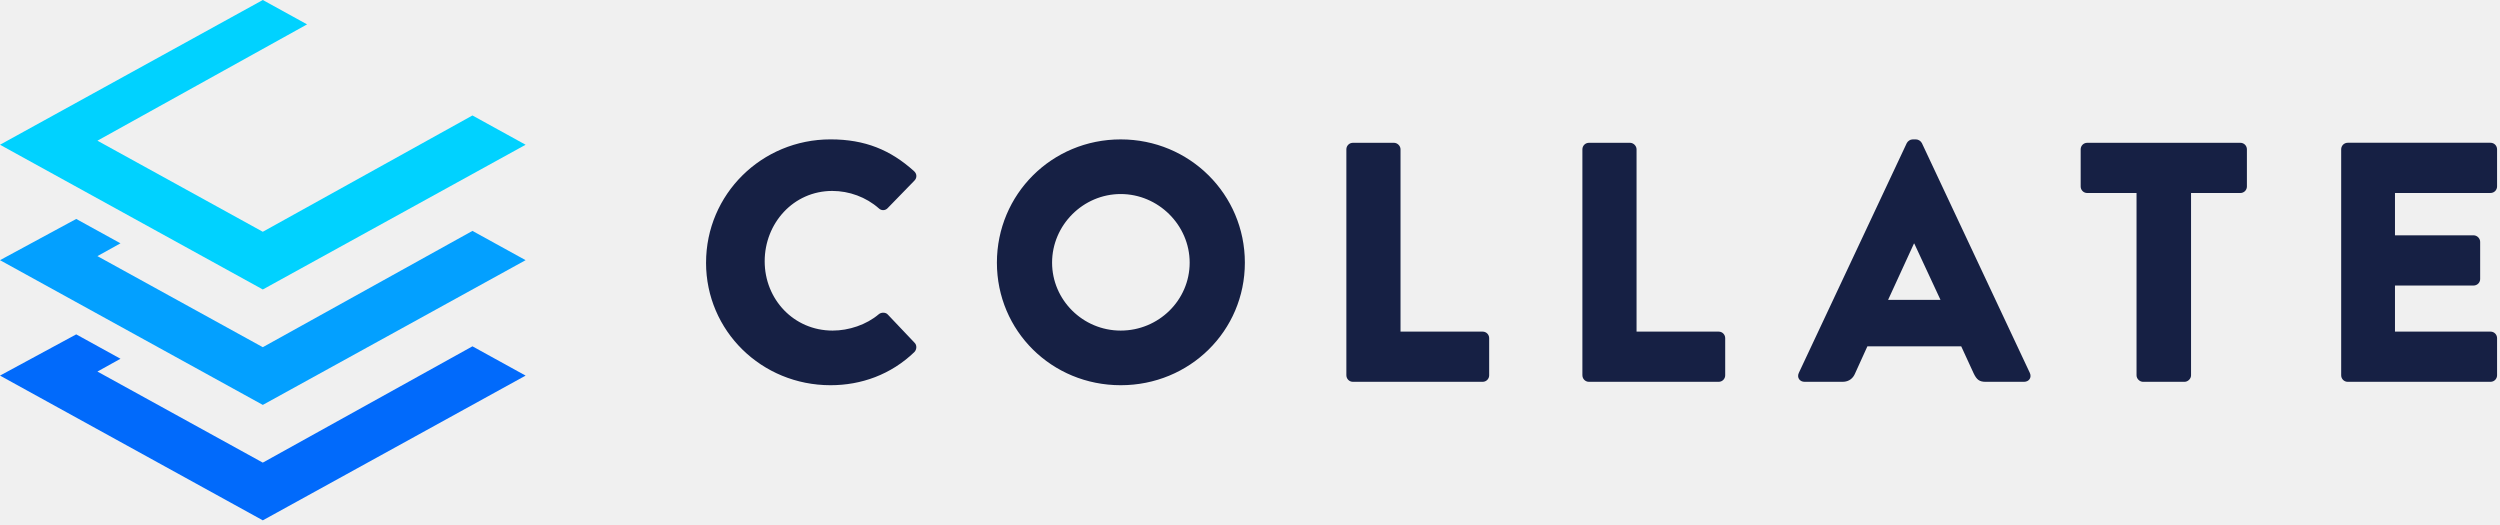
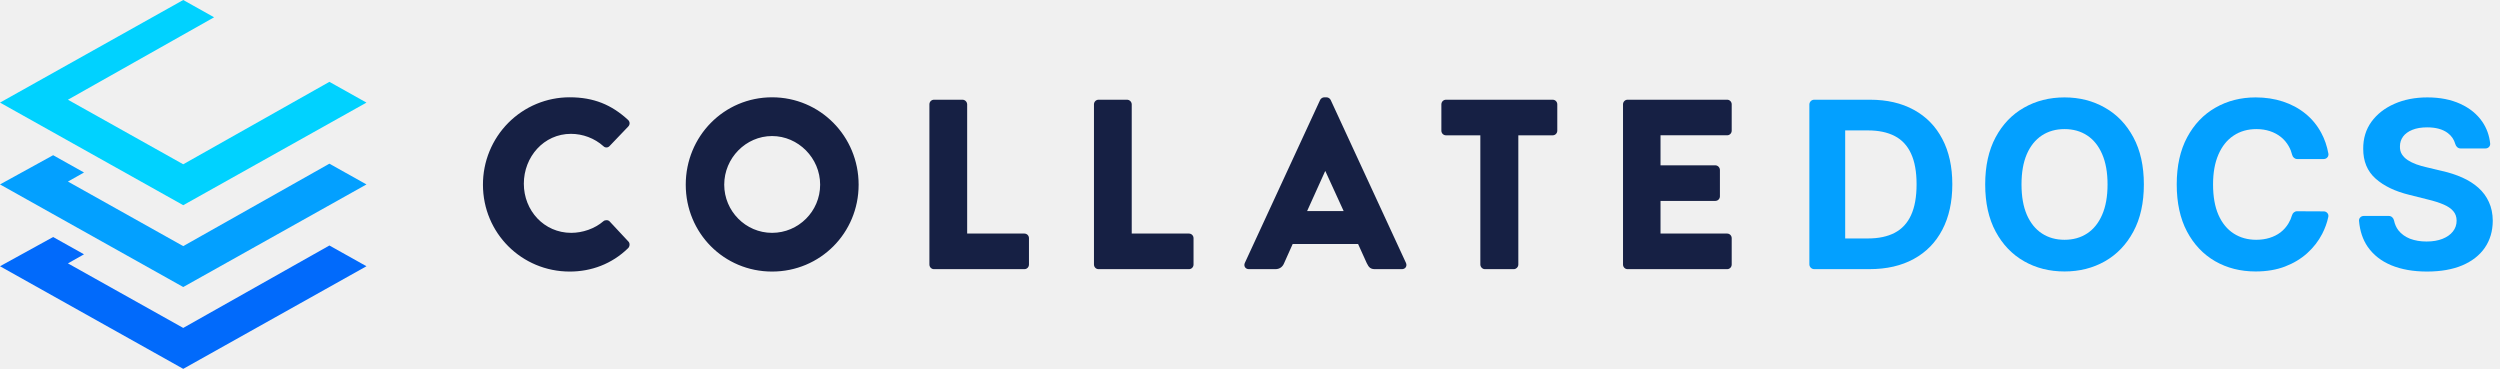
- <svg xmlns="http://www.w3.org/2000/svg" viewBox="0 0 405 85" fill="none">
-   <path fill-rule="evenodd" clip-rule="evenodd" d="M0 23.448L42.575 0L49.746 3.949L15.783 22.792L42.573 37.546L76.536 18.705L85.148 23.448L42.575 46.895L0 23.448Z" fill="#00D2FF" />
-   <path fill-rule="evenodd" clip-rule="evenodd" d="M0 60.847L12.347 54.167L19.518 58.118L15.783 60.191L42.573 74.945L76.536 56.104L85.148 60.847L42.575 84.295L0 60.847Z" fill="#016AFB" />
-   <path fill-rule="evenodd" clip-rule="evenodd" d="M0 42.147L12.347 35.469L19.518 39.418L15.783 41.491L42.573 56.245L76.536 37.405L85.148 42.147L42.575 65.595L0 42.147Z" fill="#03A0FF" />
-   <path fill-rule="evenodd" clip-rule="evenodd" d="M114.379 42.55C114.379 53.611 123.373 62.405 134.546 62.405C139.519 62.405 144.324 60.69 148.122 57.04C148.513 56.653 148.569 55.933 148.178 55.546L143.822 50.954C143.487 50.568 142.759 50.568 142.369 50.899C140.358 52.614 137.508 53.555 134.883 53.555C128.569 53.555 123.878 48.467 123.878 42.326C123.878 36.185 128.516 30.931 134.828 30.931C137.563 30.931 140.302 31.928 142.369 33.753C142.759 34.139 143.376 34.139 143.766 33.753L148.125 29.272C148.572 28.83 148.572 28.165 148.069 27.723C144.271 24.294 140.135 22.579 134.549 22.579C123.376 22.579 114.382 31.483 114.382 42.547H114.379V42.55ZM161.498 42.55C161.498 53.611 170.381 62.405 181.556 62.405C192.732 62.405 201.668 53.611 201.668 42.55C201.668 31.489 192.729 22.582 181.556 22.582C170.384 22.582 161.498 31.486 161.498 42.55ZM170.437 42.55C170.437 36.464 175.465 31.434 181.554 31.434C187.642 31.434 192.726 36.467 192.726 42.55C192.726 48.632 187.698 53.555 181.554 53.555C175.41 53.555 170.437 48.577 170.437 42.55ZM218.114 60.803C218.114 61.355 218.56 61.855 219.177 61.855H240.183C240.797 61.855 241.246 61.358 241.246 60.803V54.773C241.246 54.221 240.799 53.721 240.183 53.721H226.885V24.186C226.885 23.634 226.383 23.134 225.823 23.134H219.174C218.56 23.134 218.111 23.631 218.111 24.186V60.8L218.114 60.803ZM256.351 60.803C256.351 61.355 256.797 61.855 257.413 61.855H278.42C279.033 61.855 279.482 61.358 279.482 60.803V54.773C279.482 54.221 279.036 53.721 278.42 53.721H265.122V24.186C265.122 23.634 264.62 23.134 264.059 23.134H257.411C256.797 23.134 256.348 23.631 256.348 24.186V60.8L256.351 60.803ZM292.351 61.855H298.497C299.616 61.855 300.229 61.193 300.508 60.527L302.519 56.101H317.716L319.727 60.472C320.229 61.524 320.675 61.855 321.682 61.855H327.885C328.724 61.855 329.17 61.137 328.836 60.417L311.349 23.192C311.182 22.861 310.791 22.584 310.398 22.584H309.84C309.45 22.584 309.059 22.861 308.892 23.192L291.405 60.417C291.07 61.135 291.517 61.855 292.356 61.855H292.351ZM305.871 48.58L310.06 39.455H310.116L314.361 48.58H305.869H305.871ZM346.119 60.803C346.119 61.355 346.621 61.855 347.181 61.855H353.886C354.444 61.855 354.949 61.358 354.949 60.803V31.268H362.936C363.55 31.268 363.999 30.771 363.999 30.216V24.186C363.999 23.634 363.553 23.134 362.936 23.134H338.131C337.518 23.134 337.069 23.631 337.069 24.186V30.216C337.069 30.768 337.515 31.268 338.131 31.268H346.119V60.803ZM379.271 60.803C379.271 61.355 379.717 61.855 380.334 61.855H403.463C404.076 61.855 404.525 61.358 404.525 60.803V54.773C404.525 54.221 404.079 53.721 403.463 53.721H387.987V46.255H400.724C401.282 46.255 401.786 45.813 401.786 45.203V39.173C401.786 38.621 401.284 38.121 400.724 38.121H387.987V31.262H403.463C404.076 31.262 404.525 30.765 404.525 30.21V24.18C404.525 23.628 404.079 23.128 403.463 23.128H380.334C379.72 23.128 379.271 23.625 379.271 24.18V60.795V60.803Z" fill="#162044" />
+ <svg xmlns="http://www.w3.org/2000/svg" viewBox="0 0 244 36" fill="none">
+   <g clip-path="url(#clip0_800_4126)">
+     <path fill-rule="evenodd" clip-rule="evenodd" d="M0 10.014L17.884 0L20.896 1.687L6.63 9.733L17.883 16.034L32.149 7.988L35.767 10.013L17.884 20.027L0.001 10.014H0Z" fill="#00D2FF" />
+     <path fill-rule="evenodd" clip-rule="evenodd" d="M0 25.986L5.186 23.133L8.199 24.82L6.63 25.706L17.883 32.006L32.149 23.96L35.767 25.985L17.884 36L0.001 25.986H0Z" fill="#016AFB" />
+     <path fill-rule="evenodd" clip-rule="evenodd" d="M0 18L5.186 15.148L8.199 16.835L6.63 17.72L17.883 24.021L32.149 15.975L35.767 18L17.884 28.014L0.001 18H0Z" fill="#03A0FF" />
+     <path fill-rule="evenodd" clip-rule="evenodd" d="M47.136 18.025C47.136 22.749 50.914 26.504 55.607 26.504C57.696 26.504 59.715 25.773 61.311 24.214C61.474 24.049 61.498 23.741 61.334 23.576L59.504 21.615C59.363 21.45 59.057 21.45 58.893 21.591C58.049 22.324 56.851 22.726 55.749 22.726C53.097 22.726 51.126 20.553 51.126 17.93C51.126 15.307 53.074 13.063 55.725 13.063C56.875 13.063 58.025 13.489 58.893 14.268C58.931 14.307 58.977 14.339 59.028 14.36C59.078 14.381 59.132 14.392 59.187 14.392C59.242 14.392 59.296 14.381 59.346 14.36C59.397 14.339 59.443 14.307 59.481 14.268L61.311 12.354C61.499 12.166 61.499 11.882 61.288 11.693C59.692 10.229 57.955 9.496 55.608 9.496C54.495 9.494 53.392 9.713 52.363 10.14C51.334 10.568 50.399 11.196 49.612 11.988C48.825 12.781 48.201 13.722 47.776 14.758C47.351 15.793 47.134 16.903 47.136 18.024V18.025ZM66.929 18.025C66.929 22.749 70.66 26.504 75.355 26.504C80.049 26.504 83.802 22.749 83.802 18.025C83.802 13.301 80.048 9.497 75.355 9.497C70.662 9.497 66.929 13.3 66.929 18.025ZM70.684 18.025C70.684 15.427 72.796 13.278 75.353 13.278C77.911 13.278 80.046 15.427 80.046 18.025C80.046 20.623 77.934 22.726 75.353 22.726C72.772 22.726 70.684 20.6 70.684 18.025ZM90.711 25.821C90.711 26.057 90.898 26.27 91.157 26.27H99.981C100.239 26.27 100.427 26.058 100.427 25.82V23.246C100.428 23.187 100.416 23.128 100.394 23.073C100.371 23.019 100.339 22.969 100.297 22.927C100.256 22.886 100.206 22.852 100.152 22.83C100.098 22.807 100.04 22.796 99.981 22.796H94.395V10.183C94.391 10.065 94.343 9.953 94.26 9.869C94.178 9.785 94.066 9.737 93.949 9.733H91.156C91.098 9.733 91.039 9.744 90.985 9.767C90.931 9.789 90.882 9.823 90.84 9.864C90.799 9.906 90.766 9.956 90.743 10.01C90.721 10.065 90.71 10.124 90.71 10.183V25.82L90.711 25.821ZM106.773 25.821C106.773 26.057 106.96 26.27 107.219 26.27H116.043C116.301 26.27 116.489 26.058 116.489 25.82V23.246C116.489 23.187 116.478 23.128 116.455 23.073C116.433 23.019 116.4 22.969 116.359 22.927C116.317 22.886 116.268 22.852 116.214 22.83C116.159 22.807 116.101 22.796 116.043 22.796H110.457V10.183C110.453 10.065 110.405 9.953 110.322 9.869C110.239 9.785 110.128 9.737 110.011 9.733H107.218C107.159 9.733 107.101 9.744 107.047 9.767C106.993 9.789 106.943 9.823 106.902 9.864C106.86 9.906 106.827 9.956 106.805 10.01C106.783 10.065 106.771 10.124 106.771 10.183V25.82L106.773 25.821ZM121.894 26.27H124.476C124.946 26.27 125.204 25.988 125.321 25.703L126.166 23.813H132.549L133.394 25.68C133.605 26.129 133.792 26.27 134.216 26.27H136.821C137.173 26.27 137.361 25.964 137.221 25.656L129.875 9.758C129.805 9.616 129.641 9.499 129.475 9.499H129.241C129.077 9.499 128.913 9.616 128.843 9.758L121.498 25.656C121.357 25.962 121.544 26.27 121.897 26.27H121.894ZM127.574 20.6L129.334 16.703H129.357L131.14 20.6H127.573H127.574ZM144.481 25.82C144.481 26.057 144.691 26.27 144.926 26.27H147.743C147.977 26.27 148.189 26.058 148.189 25.82V13.207H151.544C151.802 13.207 151.991 12.995 151.991 12.757V10.183C151.991 10.124 151.98 10.065 151.957 10.01C151.935 9.956 151.902 9.906 151.86 9.864C151.819 9.823 151.77 9.789 151.715 9.767C151.661 9.744 151.603 9.733 151.544 9.733H141.125C141.066 9.733 141.008 9.744 140.954 9.767C140.9 9.79 140.85 9.823 140.809 9.865C140.768 9.906 140.735 9.956 140.712 10.011C140.69 10.065 140.678 10.124 140.678 10.183V12.758C140.678 12.993 140.866 13.207 141.125 13.207H144.481V25.82ZM158.406 25.82C158.406 26.057 158.593 26.27 158.853 26.27H168.568C168.826 26.27 169.014 26.058 169.014 25.82V23.246C169.014 23.187 169.003 23.128 168.981 23.073C168.958 23.019 168.925 22.969 168.884 22.927C168.842 22.886 168.793 22.852 168.739 22.83C168.685 22.807 168.627 22.796 168.568 22.796H162.067V19.608H167.418C167.536 19.608 167.649 19.561 167.733 19.477C167.817 19.392 167.864 19.278 167.864 19.159V16.584C167.86 16.466 167.812 16.354 167.729 16.27C167.646 16.187 167.535 16.138 167.418 16.134H162.067V13.205H168.568C168.826 13.205 169.014 12.993 169.014 12.756V10.181C169.014 10.122 169.003 10.063 168.98 10.009C168.958 9.954 168.925 9.905 168.884 9.863C168.842 9.821 168.793 9.788 168.739 9.765C168.685 9.743 168.626 9.731 168.568 9.731H158.853C158.794 9.731 158.736 9.743 158.682 9.765C158.628 9.788 158.578 9.821 158.537 9.863C158.495 9.905 158.463 9.954 158.44 10.009C158.418 10.063 158.406 10.122 158.406 10.181V25.82Z" fill="#162044" />
+     <path d="M240.146 14.489C239.903 14.489 239.705 14.302 239.64 14.067C239.516 13.615 239.264 13.249 238.886 12.971C238.396 12.61 237.731 12.43 236.891 12.43C236.321 12.43 235.839 12.511 235.446 12.672C235.053 12.828 234.752 13.046 234.542 13.326C234.337 13.606 234.235 13.924 234.235 14.279C234.224 14.575 234.286 14.833 234.421 15.054C234.561 15.274 234.752 15.466 234.994 15.627C235.236 15.783 235.516 15.921 235.834 16.039C236.151 16.152 236.49 16.249 236.851 16.33L238.337 16.685C239.058 16.846 239.72 17.062 240.323 17.331C240.926 17.6 241.448 17.931 241.889 18.324C242.331 18.717 242.672 19.18 242.915 19.713C243.162 20.246 243.289 20.857 243.294 21.546C243.289 22.558 243.03 23.435 242.519 24.178C242.013 24.915 241.281 25.488 240.323 25.898C239.37 26.301 238.221 26.503 236.875 26.503C235.54 26.503 234.377 26.299 233.387 25.89C232.402 25.48 231.632 24.875 231.078 24.073C230.605 23.377 230.326 22.54 230.24 21.561C230.217 21.296 230.433 21.077 230.698 21.077H233.154C233.404 21.077 233.605 21.272 233.656 21.516C233.732 21.88 233.871 22.197 234.073 22.466C234.359 22.832 234.738 23.109 235.212 23.298C235.691 23.481 236.232 23.572 236.835 23.572C237.427 23.572 237.941 23.486 238.377 23.314C238.818 23.142 239.16 22.902 239.402 22.595C239.645 22.288 239.766 21.936 239.766 21.538C239.766 21.166 239.655 20.854 239.435 20.601C239.219 20.348 238.902 20.133 238.482 19.955C238.067 19.777 237.559 19.616 236.956 19.471L235.155 19.018C233.761 18.679 232.66 18.149 231.853 17.428C231.046 16.706 230.644 15.735 230.65 14.513C230.644 13.512 230.911 12.637 231.449 11.889C231.993 11.14 232.738 10.556 233.686 10.137C234.633 9.717 235.71 9.507 236.915 9.507C238.143 9.507 239.214 9.717 240.129 10.137C241.05 10.556 241.765 11.14 242.277 11.889C242.703 12.513 242.958 13.219 243.04 14.008C243.067 14.271 242.851 14.489 242.587 14.489H240.146Z" fill="#03A0FF" />
+     <path d="M227.251 14.995C227.302 15.274 227.081 15.522 226.797 15.522H224.205C223.969 15.522 223.773 15.347 223.716 15.118C223.642 14.822 223.536 14.55 223.398 14.303C223.199 13.942 222.943 13.636 222.631 13.383C222.319 13.13 221.958 12.936 221.549 12.801C221.145 12.667 220.706 12.599 220.233 12.599C219.377 12.599 218.631 12.812 217.996 13.237C217.361 13.657 216.869 14.271 216.519 15.078C216.169 15.88 215.994 16.854 215.994 18.001C215.994 19.18 216.169 20.17 216.519 20.972C216.874 21.774 217.369 22.38 218.004 22.789C218.639 23.198 219.374 23.403 220.209 23.403C220.677 23.403 221.11 23.341 221.509 23.217C221.912 23.093 222.27 22.913 222.582 22.676C222.895 22.434 223.153 22.14 223.358 21.796C223.504 21.555 223.619 21.291 223.703 21.003C223.767 20.783 223.961 20.618 224.19 20.619L226.798 20.631C227.082 20.632 227.302 20.881 227.244 21.158C227.125 21.731 226.925 22.288 226.644 22.829C226.283 23.529 225.796 24.156 225.182 24.711C224.574 25.26 223.847 25.696 223.002 26.019C222.163 26.336 221.212 26.495 220.152 26.495C218.677 26.495 217.358 26.161 216.196 25.494C215.038 24.826 214.123 23.86 213.45 22.595C212.783 21.33 212.449 19.799 212.449 18.001C212.449 16.198 212.788 14.664 213.467 13.399C214.145 12.134 215.065 11.17 216.228 10.508C217.391 9.841 218.699 9.507 220.152 9.507C221.11 9.507 221.998 9.641 222.817 9.911C223.64 10.18 224.37 10.573 225.005 11.089C225.64 11.601 226.157 12.228 226.555 12.971C226.883 13.574 227.115 14.249 227.251 14.995Z" fill="#03A0FF" />
+     <path d="M209.241 18.001C209.241 19.804 208.899 21.338 208.216 22.603C207.538 23.868 206.612 24.834 205.438 25.502C204.27 26.164 202.957 26.495 201.498 26.495C200.029 26.495 198.71 26.161 197.542 25.494C196.374 24.826 195.45 23.86 194.772 22.595C194.094 21.33 193.755 19.799 193.755 18.001C193.755 16.198 194.094 14.664 194.772 13.399C195.45 12.134 196.374 11.17 197.542 10.508C198.71 9.841 200.029 9.507 201.498 9.507C202.957 9.507 204.27 9.841 205.438 10.508C206.612 11.17 207.538 12.134 208.216 13.399C208.899 14.664 209.241 16.198 209.241 18.001ZM205.697 18.001C205.697 16.833 205.522 15.848 205.172 15.046C204.827 14.244 204.34 13.636 203.71 13.221C203.081 12.806 202.343 12.599 201.498 12.599C200.653 12.599 199.916 12.806 199.286 13.221C198.656 13.636 198.166 14.244 197.816 15.046C197.472 15.848 197.299 16.833 197.299 18.001C197.299 19.169 197.472 20.154 197.816 20.956C198.166 21.758 198.656 22.366 199.286 22.781C199.916 23.195 200.653 23.403 201.498 23.403C202.343 23.403 203.081 23.195 203.71 22.781C204.34 22.366 204.827 21.758 205.172 20.956C205.522 20.154 205.697 19.169 205.697 18.001Z" fill="#03A0FF" />
+     <path d="M182.456 26.268H177.067C176.806 26.268 176.594 26.056 176.594 25.795V10.206C176.594 9.944 176.806 9.732 177.067 9.732H182.504C184.167 9.732 185.599 10.063 186.8 10.726C188 11.382 188.923 12.327 189.569 13.56C190.22 14.792 190.546 16.267 190.546 17.984C190.546 19.707 190.22 21.187 189.569 22.425C188.923 23.663 187.995 24.613 186.783 25.275C185.578 25.937 184.135 26.268 182.456 26.268ZM180.09 23.273H182.31C183.344 23.273 184.213 23.09 184.918 22.724C185.629 22.352 186.162 21.779 186.517 21.004C186.878 20.224 187.058 19.217 187.058 17.984C187.058 16.762 186.878 15.764 186.517 14.989C186.162 14.214 185.632 13.643 184.926 13.277C184.221 12.911 183.352 12.728 182.318 12.728H180.09V23.273Z" fill="#03A0FF" />
+   </g>
+   <defs>
+     <clipPath id="clip0_800_4126">
+       <rect width="243.293" height="36" fill="white" />
+     </clipPath>
+   </defs>
</svg>
